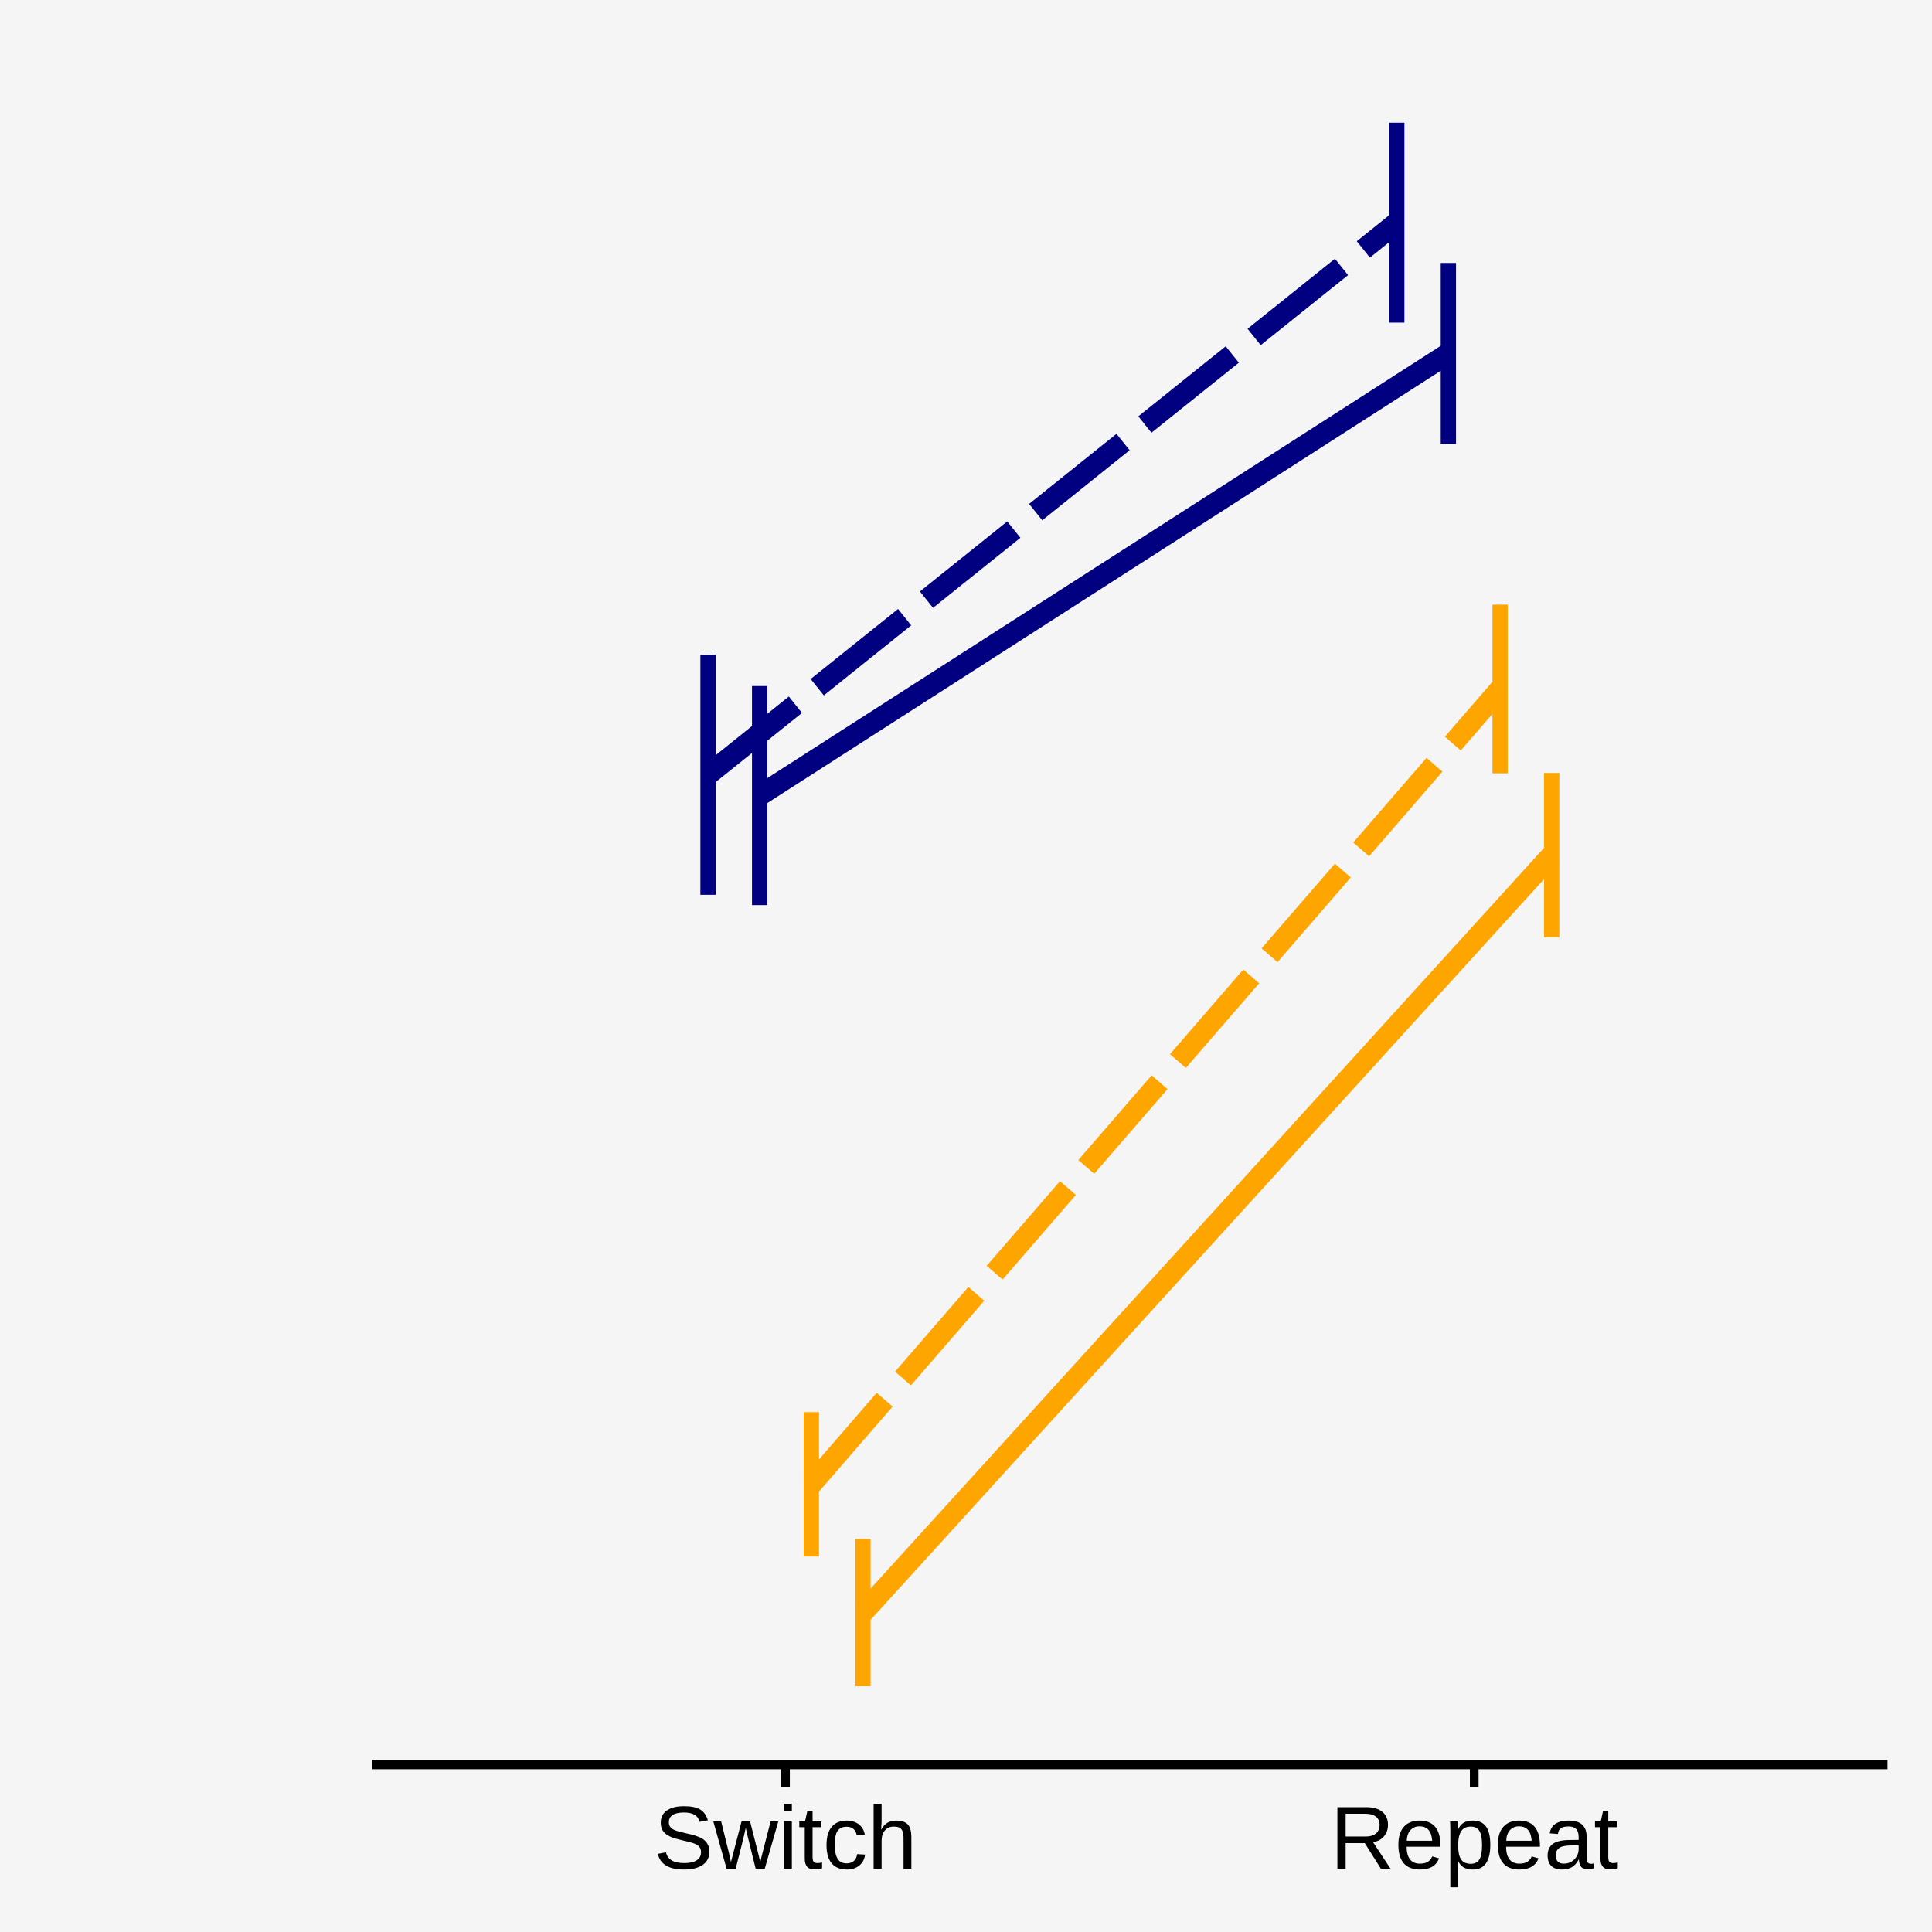
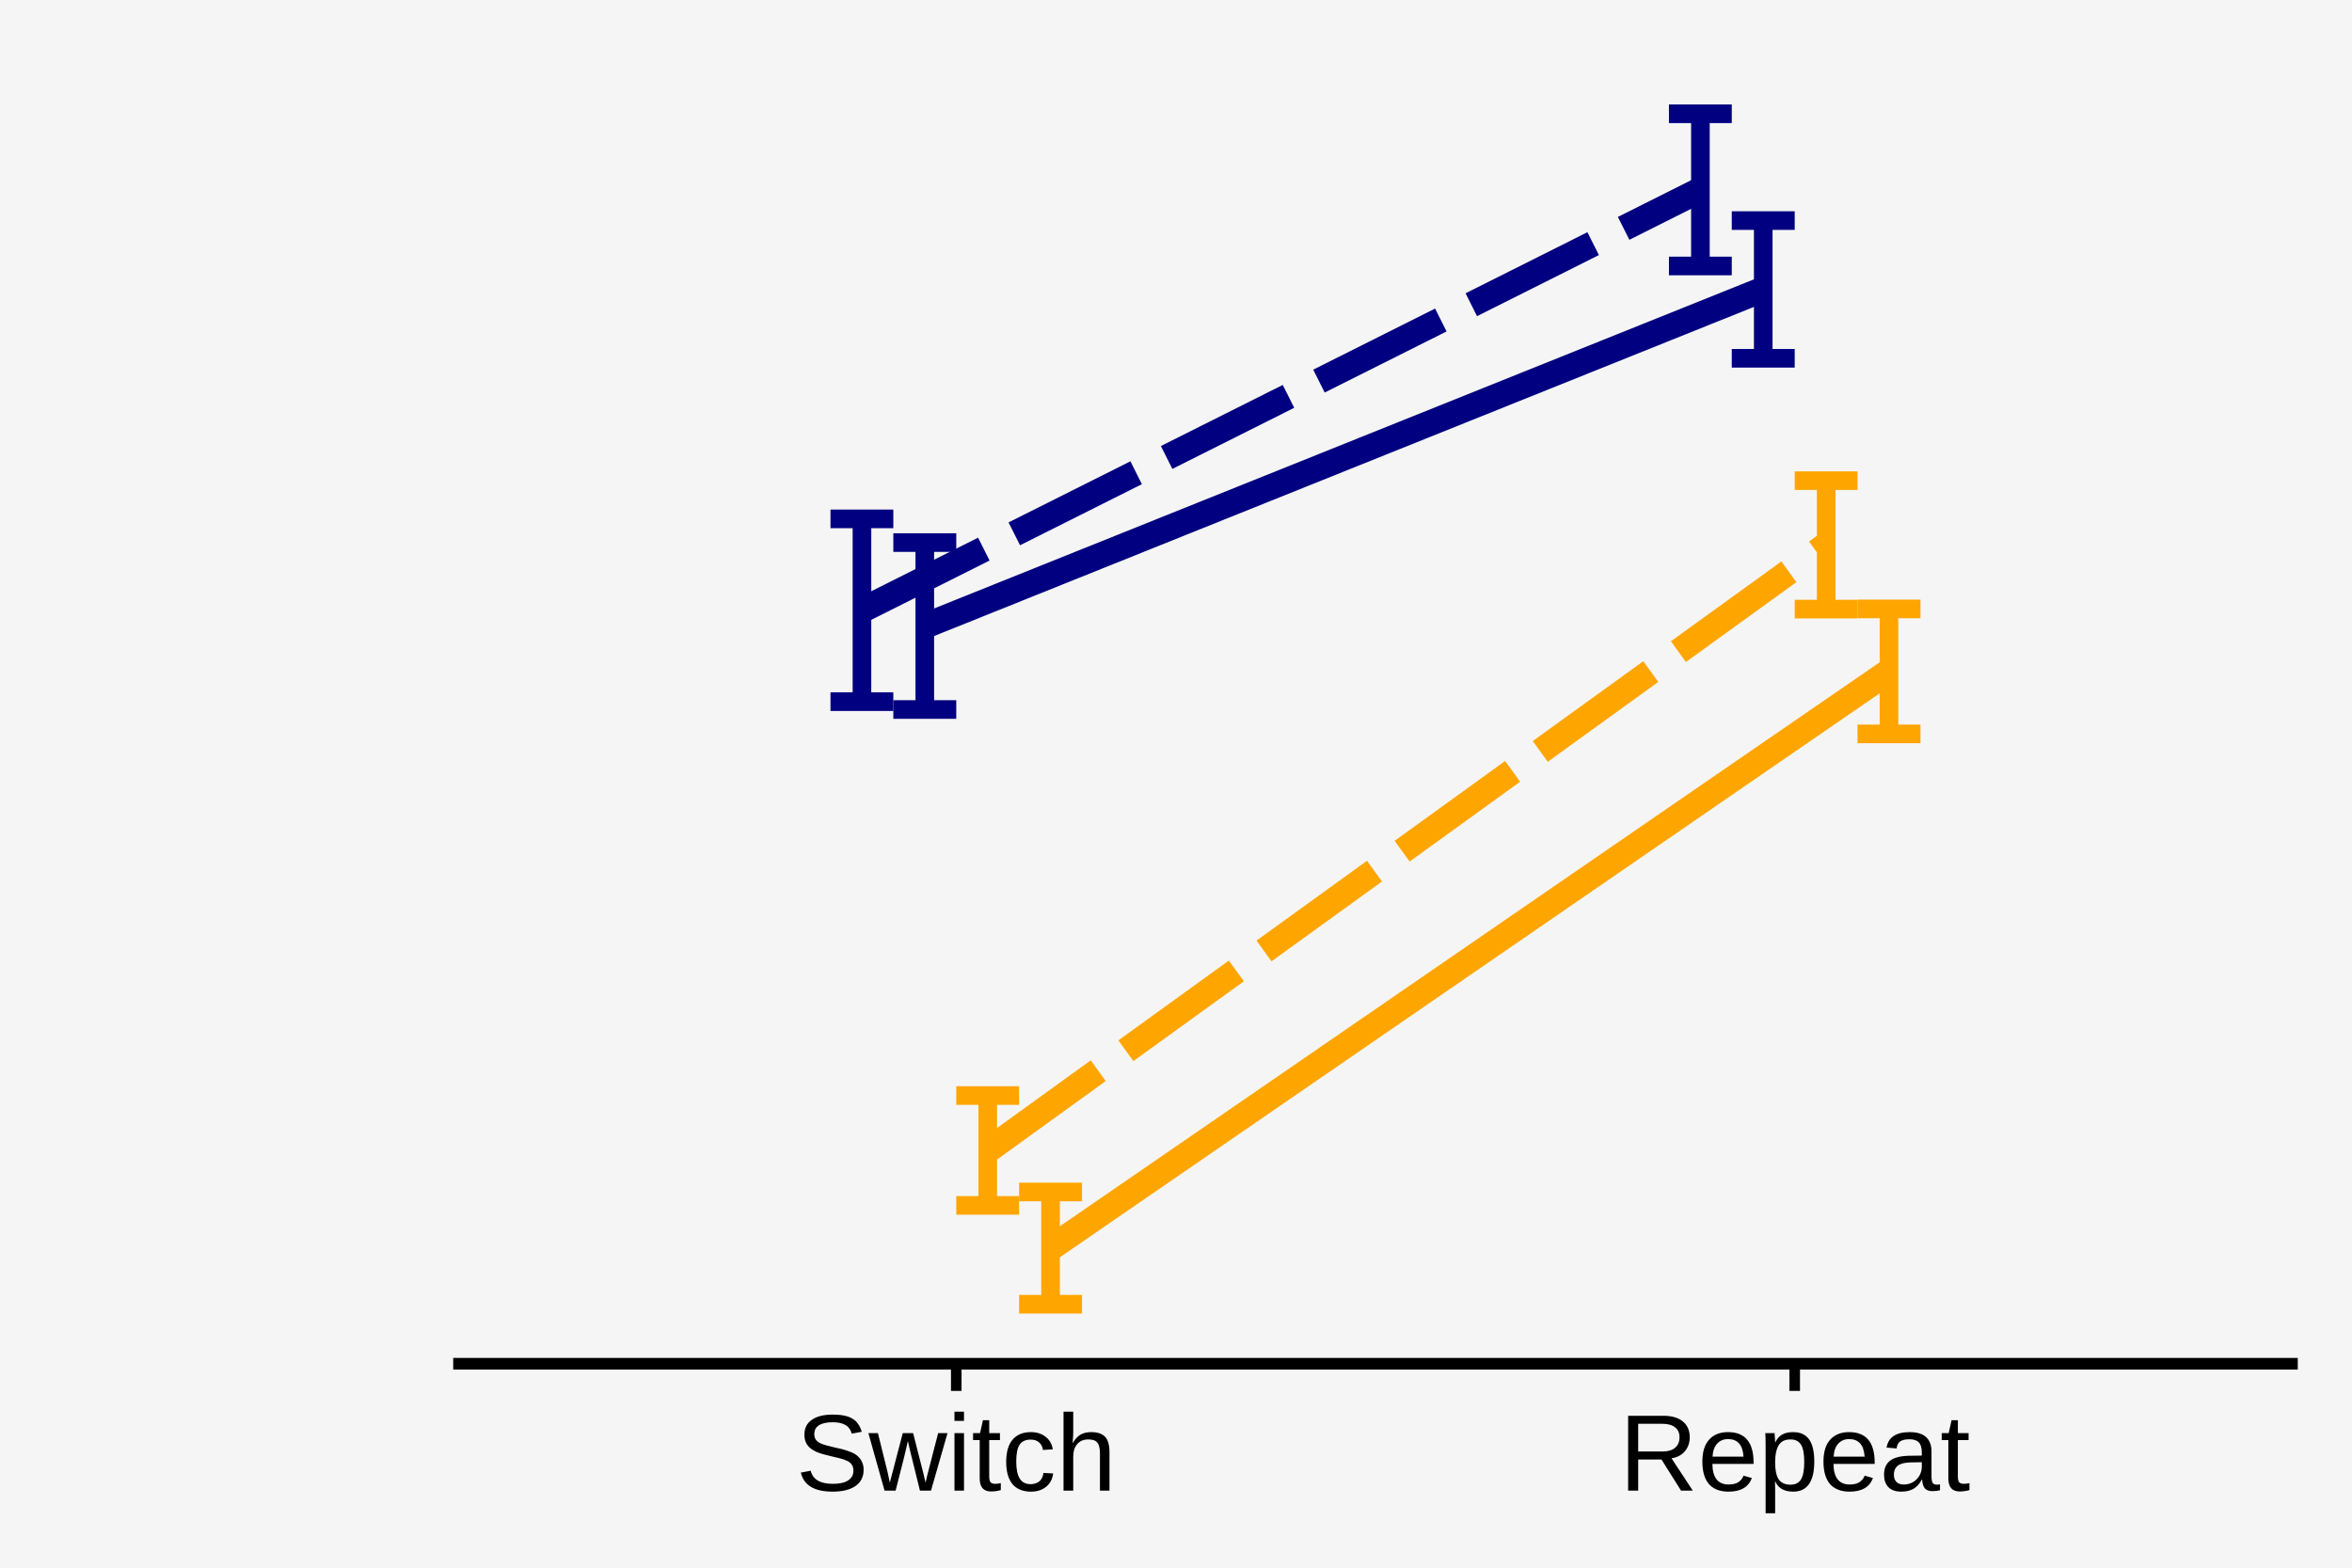
- <svg xmlns="http://www.w3.org/2000/svg" width="216.00pt" height="216.00pt" viewBox="0 0 216.00 216.00">
+ <svg xmlns="http://www.w3.org/2000/svg" width="216.00pt" height="144.00pt" viewBox="0 0 216.00 144.00">
  <g class="svglite">
    <defs>
      <style type="text/css">
    .svglite line, .svglite polyline, .svglite polygon, .svglite path, .svglite rect, .svglite circle {
      fill: none;
      stroke: #000000;
      stroke-linecap: round;
      stroke-linejoin: round;
      stroke-miterlimit: 10.00;
    }
    .svglite text {
      white-space: pre;
    }
    .svglite g.glyphgroup path {
      fill: inherit;
      stroke: none;
    }
  </style>
    </defs>
    <rect width="100%" height="100%" style="stroke: none; fill: #F5F5F5;" />
    <defs>
-       <clipPath id="cpMC4wMHwyMTYuMDB8MC4wMHwyMTYuMDA=">
-         <rect x="0.00" y="0.00" width="216.00" height="216.00" />
+       <clipPath id="cpMC4wMHwyMTYuMDB8MC4wMHwxNDQuMDA=">
+         <rect x="0.00" y="0.00" width="216.00" height="144.00" />
      </clipPath>
    </defs>
-     <g clip-path="url(#cpMC4wMHwyMTYuMDB8MC4wMHwyMTYuMDA=)">
-       <rect x="-0" y="0.00" width="216.00" height="216.00" style="stroke-width: 0.97; stroke: #F5F5F5; fill: #F5F5F5;" />
+     <g clip-path="url(#cpMC4wMHwyMTYuMDB8MC4wMHwxNDQuMDA=)">
+       <rect x="-0" y="0.00" width="216.00" height="144.00" style="stroke-width: 0.97; stroke: #F5F5F5; fill: #F5F5F5;" />
    </g>
    <defs>
-       <clipPath id="cpNDEuNjJ8MjExLjAyfDQuOTh8MTk3LjI3">
-         <rect x="41.62" y="4.98" width="169.40" height="192.29" />
+       <clipPath id="cpNDEuNjJ8MjExLjAyfDQuOTh8MTI1LjI3">
+         <rect x="41.62" y="4.98" width="169.40" height="120.29" />
      </clipPath>
    </defs>
-     <g clip-path="url(#cpNDEuNjJ8MjExLjAyfDQuOTh8MTk3LjI3)">
-       <rect x="41.62" y="4.98" width="169.40" height="192.29" style="stroke-width: 0.97; stroke: #F5F5F5; fill: #F5F5F5;" />
-       <polyline points="79.16,86.62 156.16,24.89 " style="stroke-width: 2.35; stroke: #000080; stroke-dasharray: 12.52,3.13; stroke-linecap: butt;" />
-       <polyline points="84.93,88.94 161.93,39.51 " style="stroke-width: 2.35; stroke: #000080; stroke-linecap: butt;" />
-       <polyline points="90.71,165.95 167.71,77.03 " style="stroke-width: 2.35; stroke: #FFA500; stroke-dasharray: 12.52,3.13; stroke-linecap: butt;" />
-       <polyline points="96.48,180.29 173.48,95.60 " style="stroke-width: 2.35; stroke: #FFA500; stroke-linecap: butt;" />
-       <polyline points="156.16,13.72 156.16,13.72 " style="stroke-width: 1.71; stroke: #000080; stroke-linecap: butt;" />
-       <polyline points="156.16,13.72 156.16,36.07 " style="stroke-width: 1.71; stroke: #000080; stroke-linecap: butt;" />
-       <polyline points="156.16,36.07 156.16,36.07 " style="stroke-width: 1.71; stroke: #000080; stroke-linecap: butt;" />
-       <polyline points="79.16,73.20 79.16,73.20 " style="stroke-width: 1.71; stroke: #000080; stroke-linecap: butt;" />
-       <polyline points="79.16,73.20 79.16,100.04 " style="stroke-width: 1.71; stroke: #000080; stroke-linecap: butt;" />
-       <polyline points="79.16,100.04 79.16,100.04 " style="stroke-width: 1.71; stroke: #000080; stroke-linecap: butt;" />
-       <polyline points="161.93,29.40 161.93,29.40 " style="stroke-width: 1.71; stroke: #000080; stroke-linecap: butt;" />
-       <polyline points="161.93,29.40 161.93,49.62 " style="stroke-width: 1.71; stroke: #000080; stroke-linecap: butt;" />
-       <polyline points="161.93,49.62 161.93,49.62 " style="stroke-width: 1.71; stroke: #000080; stroke-linecap: butt;" />
-       <polyline points="84.93,76.70 84.93,76.70 " style="stroke-width: 1.71; stroke: #000080; stroke-linecap: butt;" />
-       <polyline points="84.93,76.70 84.93,101.19 " style="stroke-width: 1.71; stroke: #000080; stroke-linecap: butt;" />
-       <polyline points="84.93,101.19 84.93,101.19 " style="stroke-width: 1.71; stroke: #000080; stroke-linecap: butt;" />
-       <polyline points="167.71,67.60 167.71,67.60 " style="stroke-width: 1.71; stroke: #FFA500; stroke-linecap: butt;" />
-       <polyline points="167.71,67.60 167.71,86.46 " style="stroke-width: 1.71; stroke: #FFA500; stroke-linecap: butt;" />
-       <polyline points="167.71,86.46 167.71,86.46 " style="stroke-width: 1.71; stroke: #FFA500; stroke-linecap: butt;" />
-       <polyline points="90.71,157.88 90.71,157.88 " style="stroke-width: 1.71; stroke: #FFA500; stroke-linecap: butt;" />
-       <polyline points="90.71,157.88 90.71,174.02 " style="stroke-width: 1.71; stroke: #FFA500; stroke-linecap: butt;" />
-       <polyline points="90.71,174.02 90.71,174.02 " style="stroke-width: 1.71; stroke: #FFA500; stroke-linecap: butt;" />
-       <polyline points="173.48,86.42 173.48,86.42 " style="stroke-width: 1.71; stroke: #FFA500; stroke-linecap: butt;" />
-       <polyline points="173.48,86.42 173.48,104.78 " style="stroke-width: 1.71; stroke: #FFA500; stroke-linecap: butt;" />
-       <polyline points="173.48,104.78 173.48,104.78 " style="stroke-width: 1.71; stroke: #FFA500; stroke-linecap: butt;" />
-       <polyline points="96.48,172.05 96.48,172.05 " style="stroke-width: 1.71; stroke: #FFA500; stroke-linecap: butt;" />
-       <polyline points="96.48,172.05 96.48,188.53 " style="stroke-width: 1.71; stroke: #FFA500; stroke-linecap: butt;" />
-       <polyline points="96.48,188.53 96.48,188.53 " style="stroke-width: 1.71; stroke: #FFA500; stroke-linecap: butt;" />
+     <g clip-path="url(#cpNDEuNjJ8MjExLjAyfDQuOTh8MTI1LjI3)">
+       <rect x="41.62" y="4.98" width="169.40" height="120.29" style="stroke-width: 0.97; stroke: #F5F5F5; fill: #F5F5F5;" />
+       <polyline points="79.16,56.05 156.16,17.44 " style="stroke-width: 2.35; stroke: #000080; stroke-dasharray: 12.52,3.13; stroke-linecap: butt;" />
+       <polyline points="84.93,57.50 161.93,26.58 " style="stroke-width: 2.35; stroke: #000080; stroke-linecap: butt;" />
+       <polyline points="90.71,105.68 167.71,50.05 " style="stroke-width: 2.35; stroke: #FFA500; stroke-dasharray: 12.52,3.13; stroke-linecap: butt;" />
+       <polyline points="96.48,114.65 173.48,61.67 " style="stroke-width: 2.35; stroke: #FFA500; stroke-linecap: butt;" />
+       <polyline points="153.27,10.45 159.04,10.45 " style="stroke-width: 1.71; stroke: #000080; stroke-linecap: butt;" />
+       <polyline points="156.16,10.45 156.16,24.43 " style="stroke-width: 1.71; stroke: #000080; stroke-linecap: butt;" />
+       <polyline points="153.27,24.43 159.04,24.43 " style="stroke-width: 1.71; stroke: #000080; stroke-linecap: butt;" />
+       <polyline points="76.27,47.66 82.04,47.66 " style="stroke-width: 1.71; stroke: #000080; stroke-linecap: butt;" />
+       <polyline points="79.16,47.66 79.16,64.45 " style="stroke-width: 1.71; stroke: #000080; stroke-linecap: butt;" />
+       <polyline points="76.27,64.45 82.04,64.45 " style="stroke-width: 1.71; stroke: #000080; stroke-linecap: butt;" />
+       <polyline points="159.04,20.26 164.82,20.26 " style="stroke-width: 1.71; stroke: #000080; stroke-linecap: butt;" />
+       <polyline points="161.93,20.26 161.93,32.91 " style="stroke-width: 1.71; stroke: #000080; stroke-linecap: butt;" />
+       <polyline points="159.04,32.91 164.82,32.91 " style="stroke-width: 1.71; stroke: #000080; stroke-linecap: butt;" />
+       <polyline points="82.04,49.84 87.82,49.84 " style="stroke-width: 1.71; stroke: #000080; stroke-linecap: butt;" />
+       <polyline points="84.93,49.84 84.93,65.17 " style="stroke-width: 1.71; stroke: #000080; stroke-linecap: butt;" />
+       <polyline points="82.04,65.17 87.82,65.17 " style="stroke-width: 1.71; stroke: #000080; stroke-linecap: butt;" />
+       <polyline points="164.82,44.15 170.59,44.15 " style="stroke-width: 1.71; stroke: #FFA500; stroke-linecap: butt;" />
+       <polyline points="167.71,44.15 167.71,55.95 " style="stroke-width: 1.71; stroke: #FFA500; stroke-linecap: butt;" />
+       <polyline points="164.82,55.95 170.59,55.95 " style="stroke-width: 1.71; stroke: #FFA500; stroke-linecap: butt;" />
+       <polyline points="87.82,100.63 93.59,100.63 " style="stroke-width: 1.71; stroke: #FFA500; stroke-linecap: butt;" />
+       <polyline points="90.71,100.63 90.71,110.72 " style="stroke-width: 1.71; stroke: #FFA500; stroke-linecap: butt;" />
+       <polyline points="87.82,110.72 93.59,110.72 " style="stroke-width: 1.71; stroke: #FFA500; stroke-linecap: butt;" />
+       <polyline points="170.59,55.93 176.37,55.93 " style="stroke-width: 1.71; stroke: #FFA500; stroke-linecap: butt;" />
+       <polyline points="173.48,55.93 173.48,67.41 " style="stroke-width: 1.71; stroke: #FFA500; stroke-linecap: butt;" />
+       <polyline points="170.59,67.41 176.37,67.41 " style="stroke-width: 1.71; stroke: #FFA500; stroke-linecap: butt;" />
+       <polyline points="93.59,109.49 99.37,109.49 " style="stroke-width: 1.71; stroke: #FFA500; stroke-linecap: butt;" />
+       <polyline points="96.48,109.49 96.48,119.80 " style="stroke-width: 1.71; stroke: #FFA500; stroke-linecap: butt;" />
+       <polyline points="93.59,119.80 99.37,119.80 " style="stroke-width: 1.71; stroke: #FFA500; stroke-linecap: butt;" />
    </g>
-     <g clip-path="url(#cpMC4wMHwyMTYuMDB8MC4wMHwyMTYuMDA=)">
-       <polyline points="41.62,197.27 41.62,4.98 " style="stroke-width: 1.07; stroke: none; stroke-linecap: butt;" />
-       <text x="37.14" y="170.44" text-anchor="end" style="font-size: 10.00px;fill: none; font-family: &quot;Arial&quot;;" textLength="19.47px" lengthAdjust="spacingAndGlyphs">0.12</text>
-       <text x="37.14" y="135.70" text-anchor="end" style="font-size: 10.00px;fill: none; font-family: &quot;Arial&quot;;" textLength="19.47px" lengthAdjust="spacingAndGlyphs">0.15</text>
-       <text x="37.14" y="100.96" text-anchor="end" style="font-size: 10.00px;fill: none; font-family: &quot;Arial&quot;;" textLength="19.47px" lengthAdjust="spacingAndGlyphs">0.18</text>
-       <text x="37.14" y="66.22" text-anchor="end" style="font-size: 10.00px;fill: none; font-family: &quot;Arial&quot;;" textLength="19.47px" lengthAdjust="spacingAndGlyphs">0.21</text>
-       <text x="37.14" y="31.48" text-anchor="end" style="font-size: 10.00px;fill: none; font-family: &quot;Arial&quot;;" textLength="19.47px" lengthAdjust="spacingAndGlyphs">0.24</text>
-       <polyline points="39.13,166.85 41.62,166.85 " style="stroke-width: 0.97; stroke: none; stroke-linecap: butt;" />
-       <polyline points="39.13,132.11 41.62,132.11 " style="stroke-width: 0.97; stroke: none; stroke-linecap: butt;" />
-       <polyline points="39.13,97.37 41.62,97.37 " style="stroke-width: 0.97; stroke: none; stroke-linecap: butt;" />
-       <polyline points="39.13,62.63 41.62,62.63 " style="stroke-width: 0.97; stroke: none; stroke-linecap: butt;" />
-       <polyline points="39.13,27.89 41.62,27.89 " style="stroke-width: 0.97; stroke: none; stroke-linecap: butt;" />
-       <polyline points="41.62,197.27 211.02,197.27 " style="stroke-width: 1.07; stroke-linecap: butt;" />
-       <polyline points="87.82,199.76 87.82,197.27 " style="stroke-width: 0.97; stroke-linecap: butt;" />
-       <polyline points="164.82,199.76 164.82,197.27 " style="stroke-width: 0.97; stroke-linecap: butt;" />
-       <text x="87.82" y="208.92" text-anchor="middle" style="font-size: 10.00px; font-family: &quot;Arial&quot;;" textLength="29.45px" lengthAdjust="spacingAndGlyphs">Switch</text>
-       <text x="164.82" y="208.92" text-anchor="middle" style="font-size: 10.00px; font-family: &quot;Arial&quot;;" textLength="32.25px" lengthAdjust="spacingAndGlyphs">Repeat</text>
-       <text transform="translate(12.86,101.13) rotate(-90)" text-anchor="middle" style="font-size: 11.00px;fill: none; font-family: &quot;Arial&quot;;" textLength="46.47px" lengthAdjust="spacingAndGlyphs">Drift Rate</text>
+     <g clip-path="url(#cpMC4wMHwyMTYuMDB8MC4wMHwxNDQuMDA=)">
+       <polyline points="41.62,125.27 41.62,4.98 " style="stroke-width: 1.07; stroke: none; stroke-linecap: butt;" />
+       <text x="37.14" y="109.82" text-anchor="end" style="font-size: 10.00px;fill: none; font-family: &quot;Arial&quot;;" textLength="19.47px" lengthAdjust="spacingAndGlyphs">0.12</text>
+       <text x="37.14" y="88.09" text-anchor="end" style="font-size: 10.00px;fill: none; font-family: &quot;Arial&quot;;" textLength="19.47px" lengthAdjust="spacingAndGlyphs">0.15</text>
+       <text x="37.14" y="66.36" text-anchor="end" style="font-size: 10.00px;fill: none; font-family: &quot;Arial&quot;;" textLength="19.47px" lengthAdjust="spacingAndGlyphs">0.18</text>
+       <text x="37.14" y="44.63" text-anchor="end" style="font-size: 10.00px;fill: none; font-family: &quot;Arial&quot;;" textLength="19.47px" lengthAdjust="spacingAndGlyphs">0.21</text>
+       <text x="37.14" y="22.90" text-anchor="end" style="font-size: 10.00px;fill: none; font-family: &quot;Arial&quot;;" textLength="19.47px" lengthAdjust="spacingAndGlyphs">0.24</text>
+       <polyline points="39.13,106.24 41.62,106.24 " style="stroke-width: 0.97; stroke: none; stroke-linecap: butt;" />
+       <polyline points="39.13,84.51 41.62,84.51 " style="stroke-width: 0.97; stroke: none; stroke-linecap: butt;" />
+       <polyline points="39.13,62.78 41.62,62.78 " style="stroke-width: 0.97; stroke: none; stroke-linecap: butt;" />
+       <polyline points="39.13,41.05 41.62,41.05 " style="stroke-width: 0.97; stroke: none; stroke-linecap: butt;" />
+       <polyline points="39.13,19.31 41.62,19.31 " style="stroke-width: 0.97; stroke: none; stroke-linecap: butt;" />
+       <polyline points="41.62,125.27 211.02,125.27 " style="stroke-width: 1.07; stroke-linecap: butt;" />
+       <polyline points="87.82,127.76 87.82,125.27 " style="stroke-width: 0.97; stroke-linecap: butt;" />
+       <polyline points="164.82,127.76 164.82,125.27 " style="stroke-width: 0.97; stroke-linecap: butt;" />
+       <text x="87.82" y="136.92" text-anchor="middle" style="font-size: 10.00px; font-family: &quot;Arial&quot;;" textLength="29.45px" lengthAdjust="spacingAndGlyphs">Switch</text>
+       <text x="164.82" y="136.92" text-anchor="middle" style="font-size: 10.00px; font-family: &quot;Arial&quot;;" textLength="32.25px" lengthAdjust="spacingAndGlyphs">Repeat</text>
+       <text transform="translate(12.86,65.13) rotate(-90)" text-anchor="middle" style="font-size: 11.00px;fill: none; font-family: &quot;Arial&quot;;" textLength="46.47px" lengthAdjust="spacingAndGlyphs">Drift Rate</text>
    </g>
  </g>
</svg>
